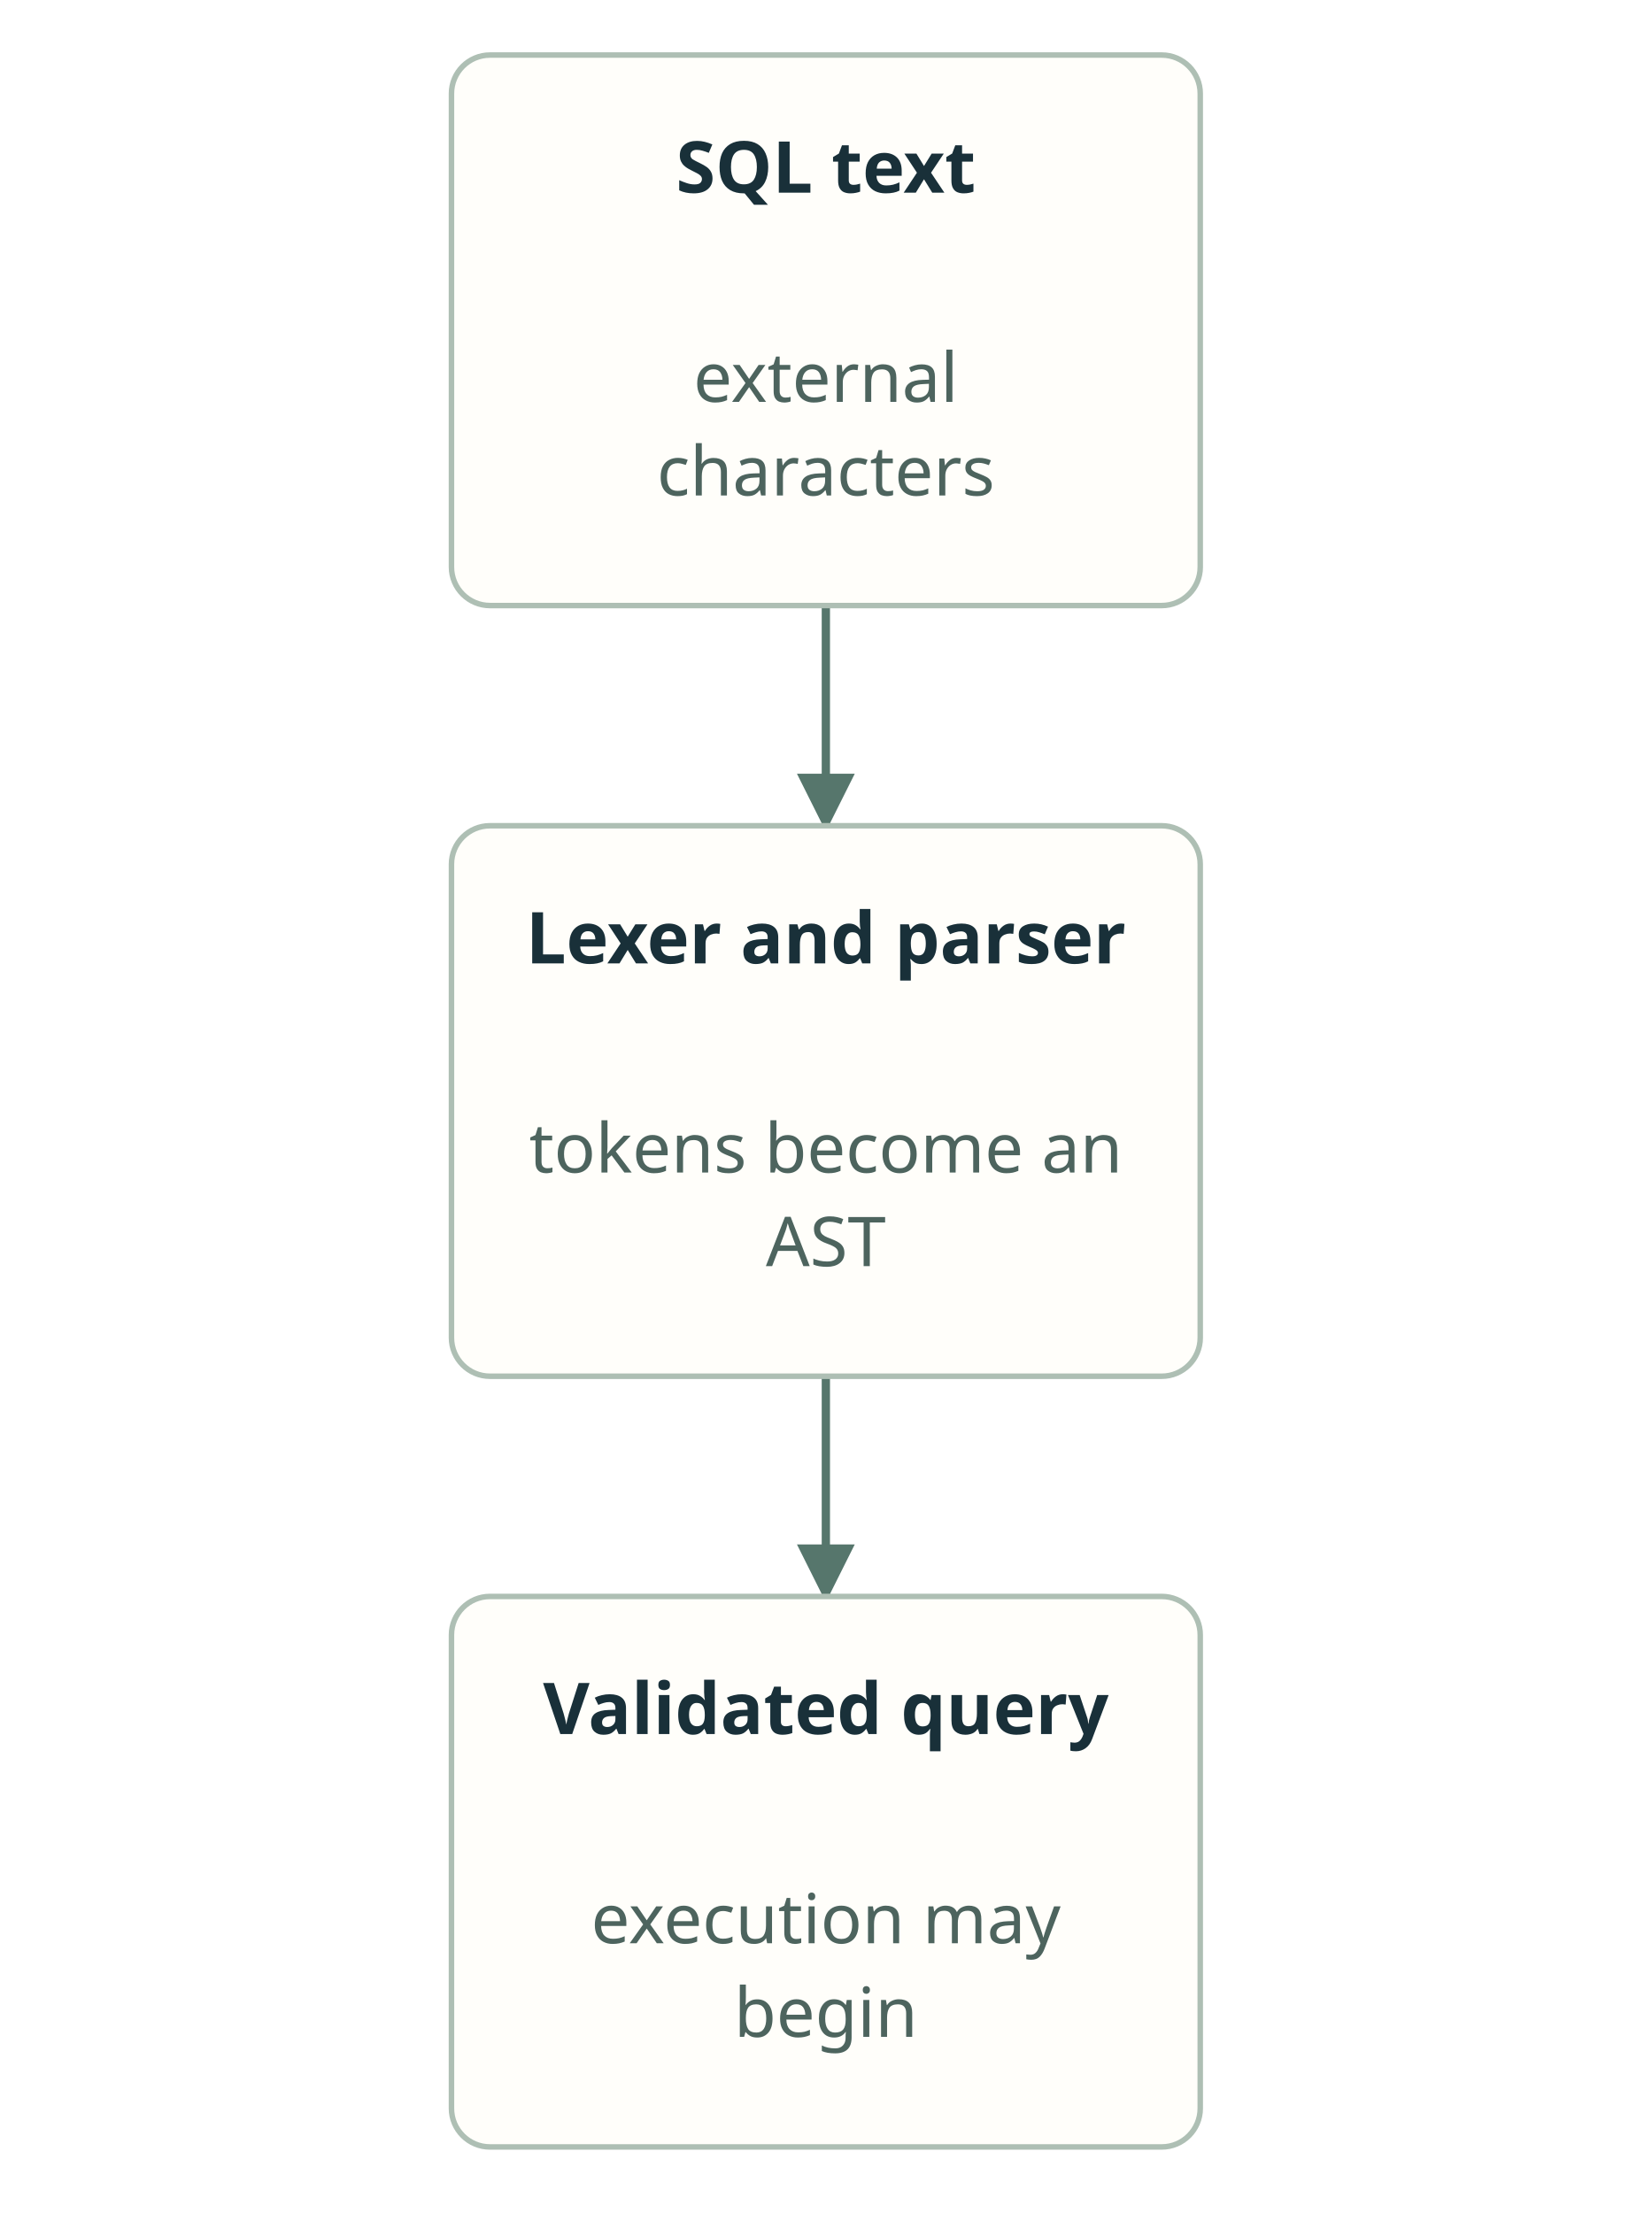
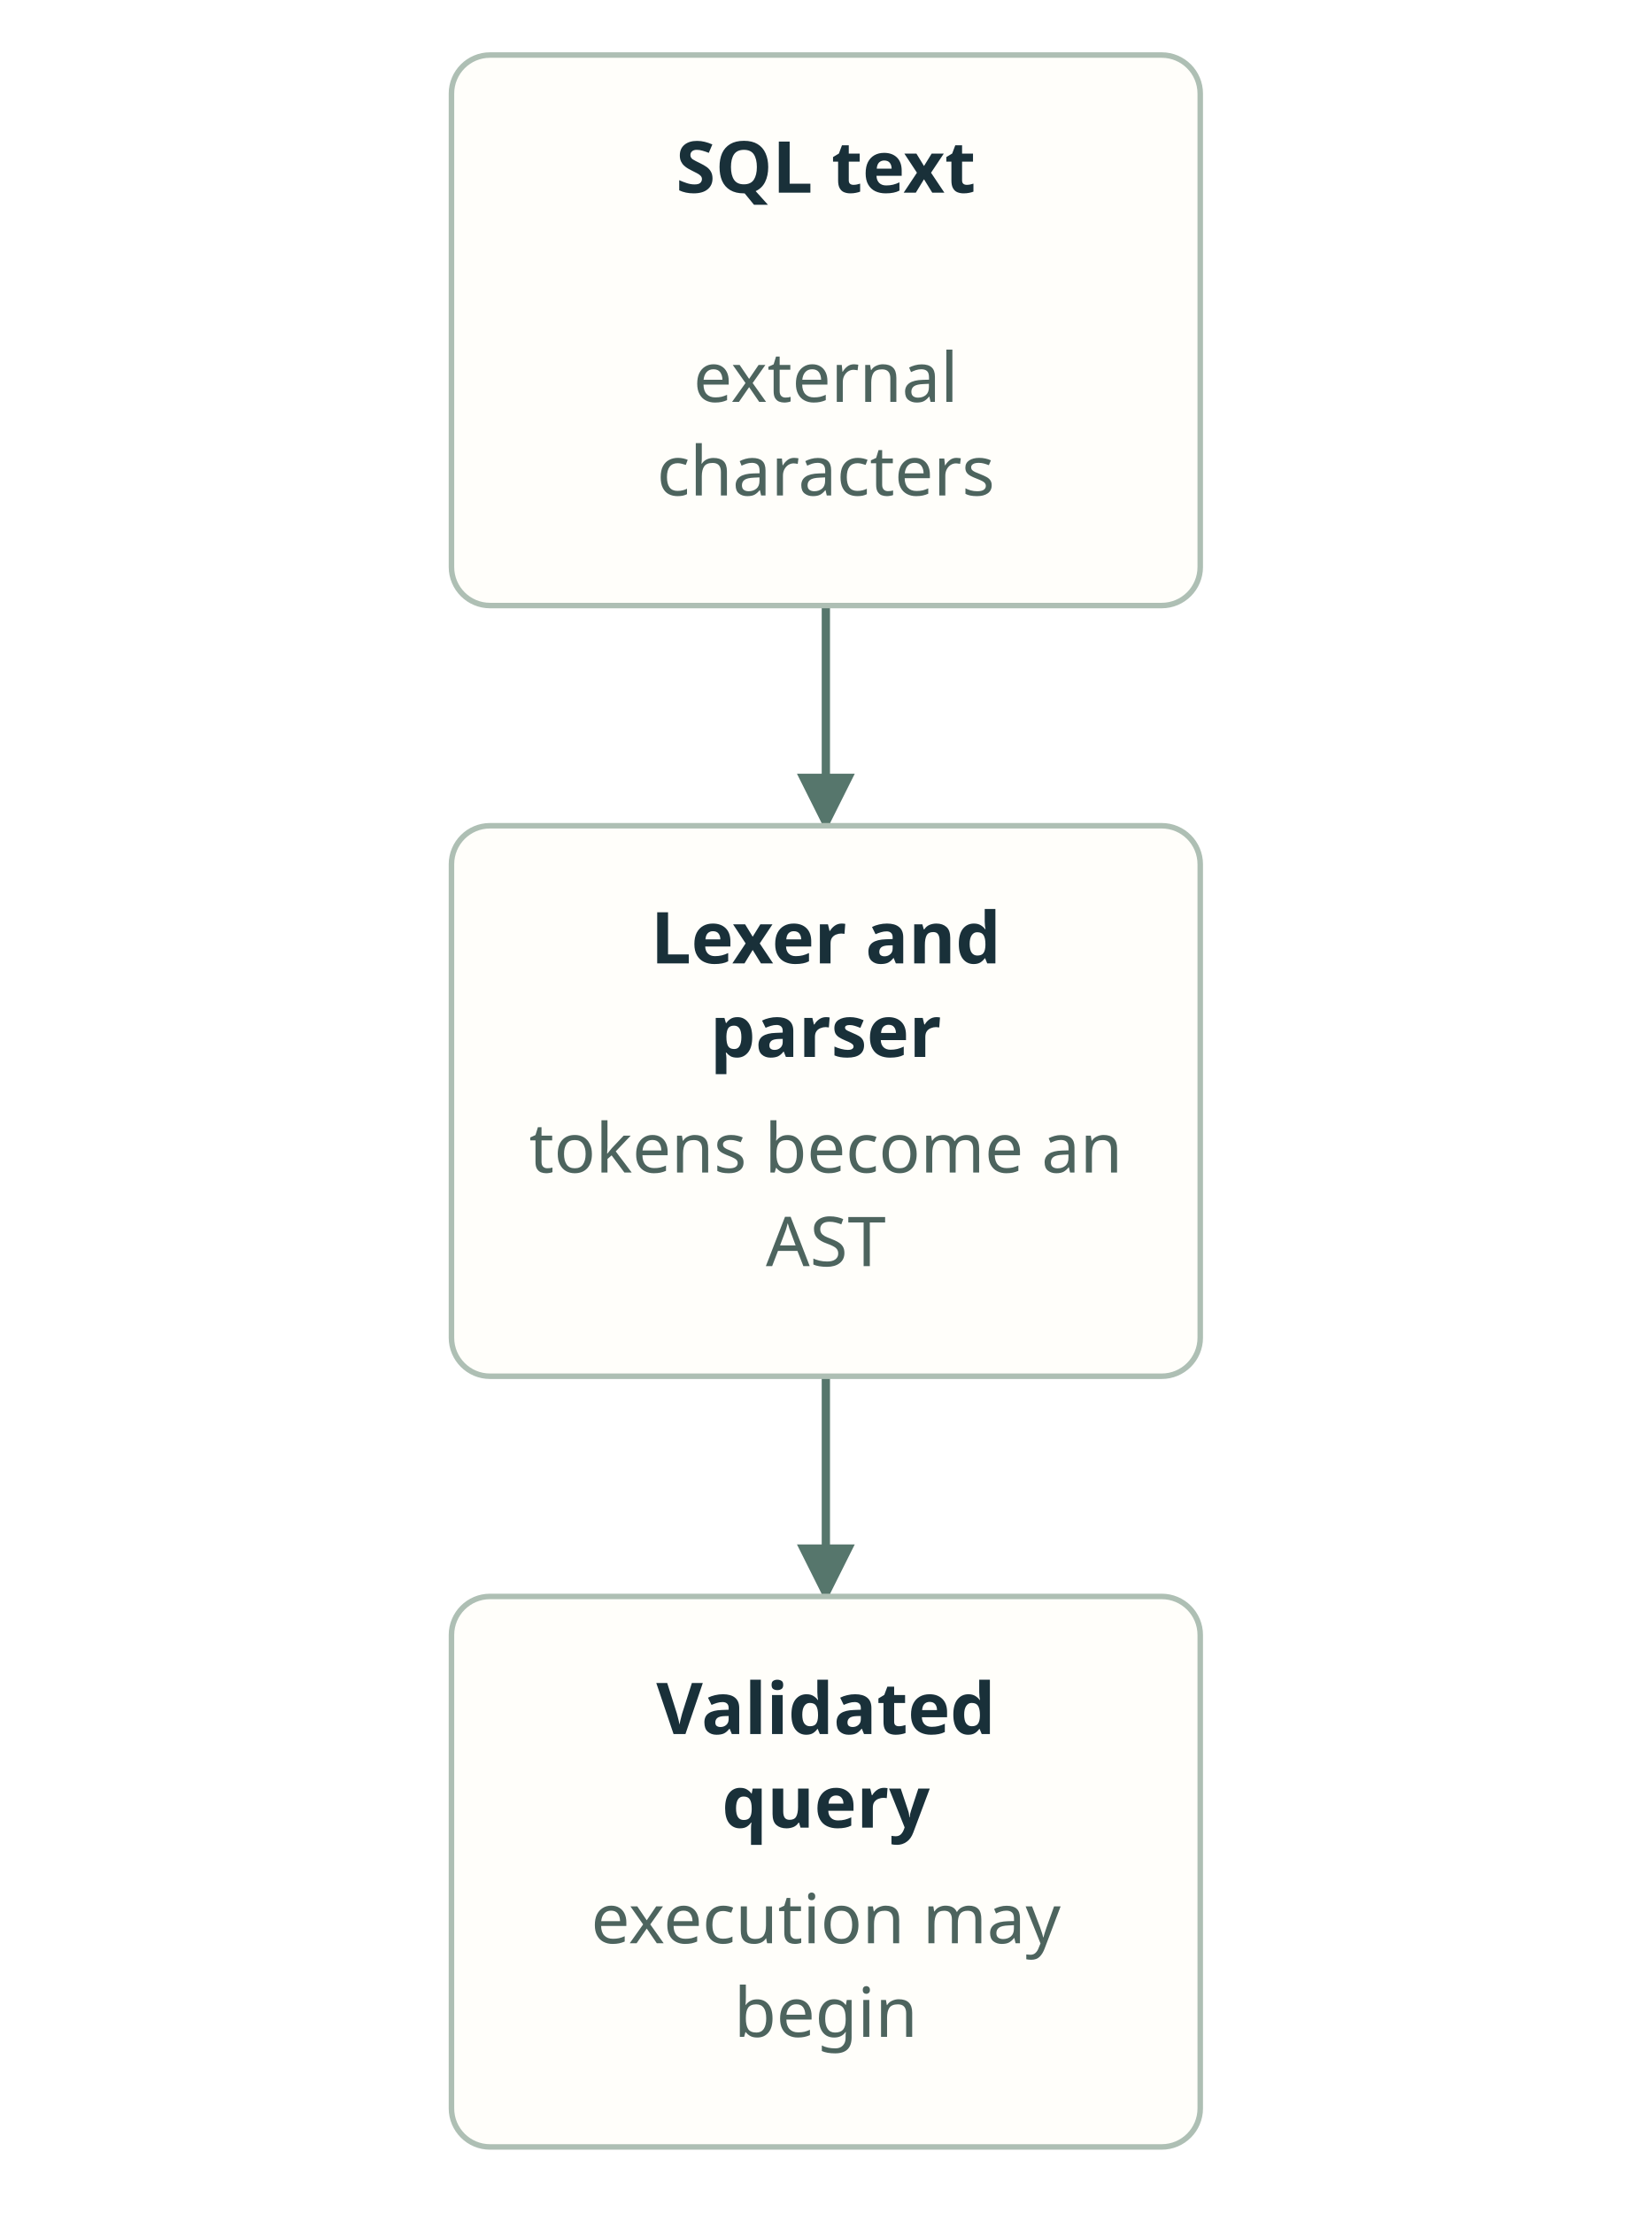
<svg xmlns="http://www.w3.org/2000/svg" class="concept-svg" viewBox="0 0 300 402" role="img" aria-labelledby="concept-sql-select-ast-title concept-sql-select-ast-desc">
  <defs>
    <marker id="concept-sql-select-ast-arrow" viewBox="0 0 10 10" refX="9" refY="5" markerWidth="7" markerHeight="7" orient="auto-start-reverse">
      <path d="M 0 0 L 10 5 L 0 10 z" fill="#56766c" />
    </marker>
  </defs>
  <path d="M 150 110 L 150 150" stroke="#56766c" stroke-width="1.5" marker-end="url(#concept-sql-select-ast-arrow)" fill="none" />
  <path d="M 150 250 L 150 290" stroke="#56766c" stroke-width="1.5" marker-end="url(#concept-sql-select-ast-arrow)" fill="none" />
  <g>
    <rect x="82" y="10" width="136" height="100" rx="7" fill="#fffefa" stroke="#aebfb4" />
    <text x="150" y="35" text-anchor="middle" fill="#193039" font-family="system-ui,sans-serif" font-size="13" font-weight="650">SQL text</text>
    <text x="150" y="73" text-anchor="middle" fill="#4d645e" font-family="system-ui,sans-serif" font-size="12.5">external</text>
    <text x="150" y="90" text-anchor="middle" fill="#4d645e" font-family="system-ui,sans-serif" font-size="12.5">characters</text>
  </g>
  <g>
    <rect x="82" y="150" width="136" height="100" rx="7" fill="#fffefa" stroke="#aebfb4" />
-     <text x="150" y="175" text-anchor="middle" fill="#193039" font-family="system-ui,sans-serif" font-size="13" font-weight="650">Lexer and parser</text>
+     <text x="150" y="175" text-anchor="middle" fill="#193039" font-family="system-ui,sans-serif" font-size="13" font-weight="650">Lexer and</text>
+     <text x="150" y="192" text-anchor="middle" fill="#193039" font-family="system-ui,sans-serif" font-size="13" font-weight="650">parser</text>
    <text x="150" y="213" text-anchor="middle" fill="#4d645e" font-family="system-ui,sans-serif" font-size="12.5">tokens become an</text>
    <text x="150" y="230" text-anchor="middle" fill="#4d645e" font-family="system-ui,sans-serif" font-size="12.5">AST</text>
  </g>
  <g>
    <rect x="82" y="290" width="136" height="100" rx="7" fill="#fffefa" stroke="#aebfb4" />
-     <text x="150" y="315" text-anchor="middle" fill="#193039" font-family="system-ui,sans-serif" font-size="13" font-weight="650">Validated query</text>
+     <text x="150" y="315" text-anchor="middle" fill="#193039" font-family="system-ui,sans-serif" font-size="13" font-weight="650">Validated</text>
+     <text x="150" y="332" text-anchor="middle" fill="#193039" font-family="system-ui,sans-serif" font-size="13" font-weight="650">query</text>
    <text x="150" y="353" text-anchor="middle" fill="#4d645e" font-family="system-ui,sans-serif" font-size="12.5">execution may</text>
    <text x="150" y="370" text-anchor="middle" fill="#4d645e" font-family="system-ui,sans-serif" font-size="12.5">begin</text>
  </g>
</svg>
